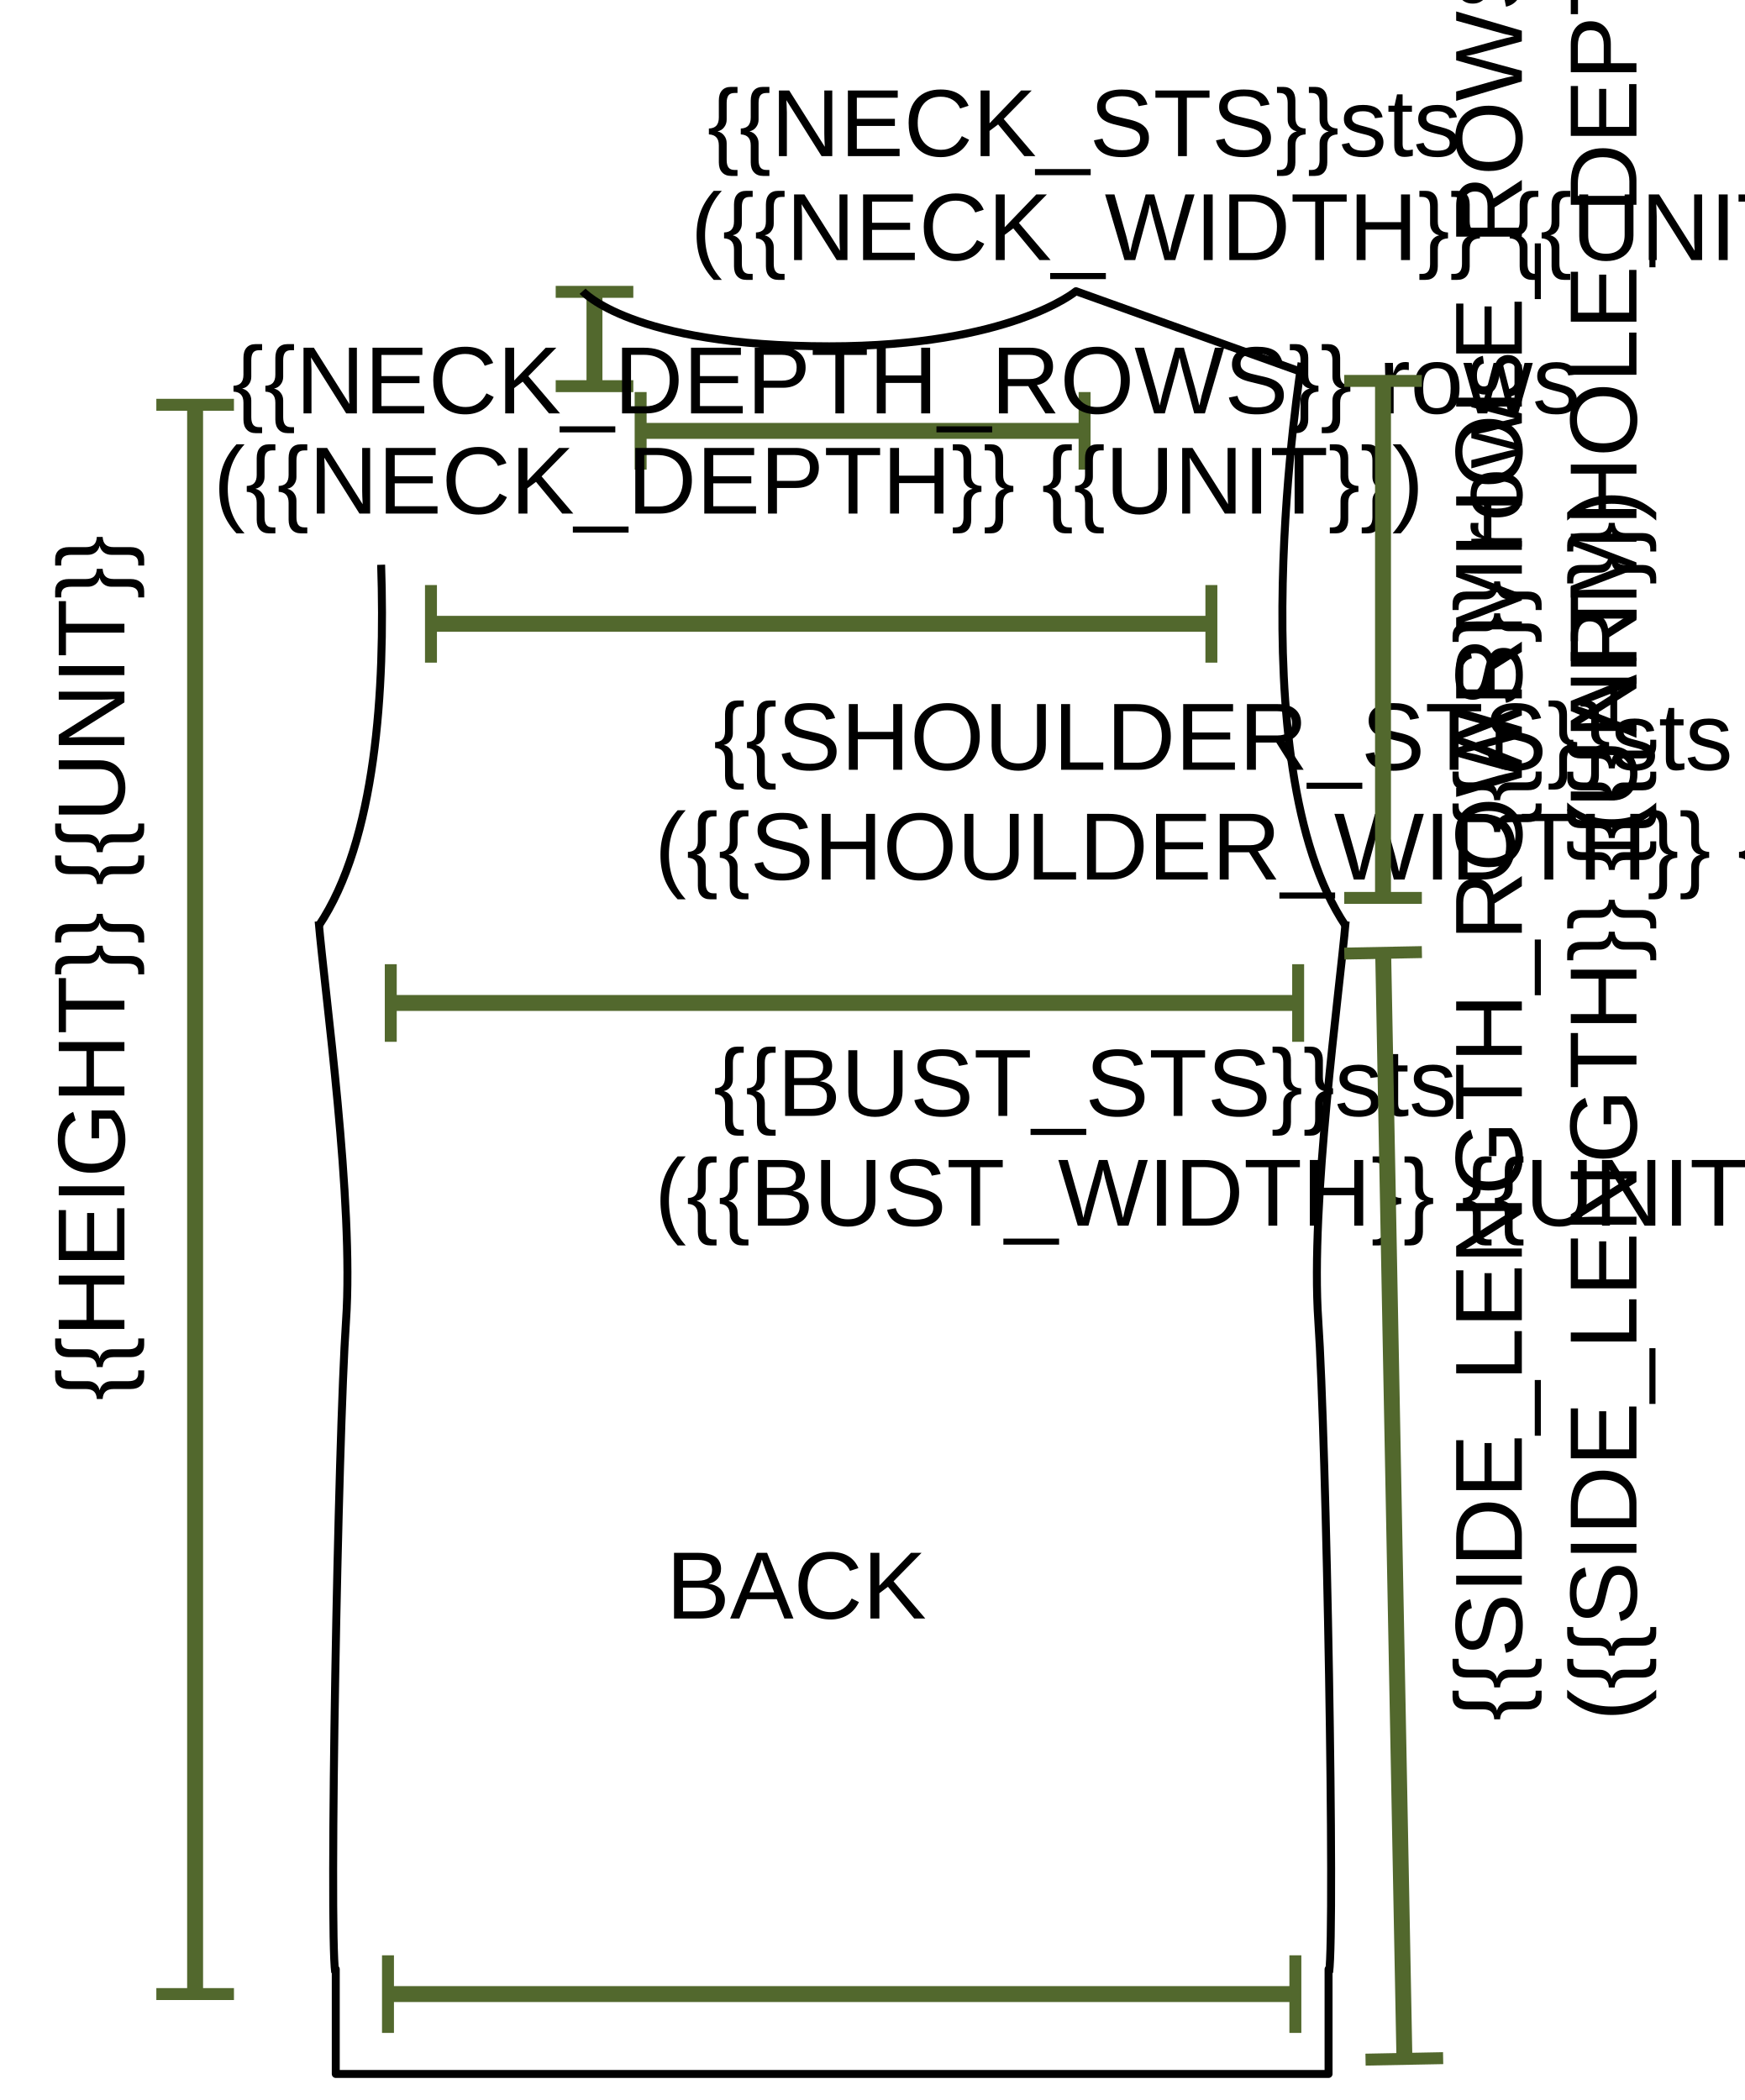
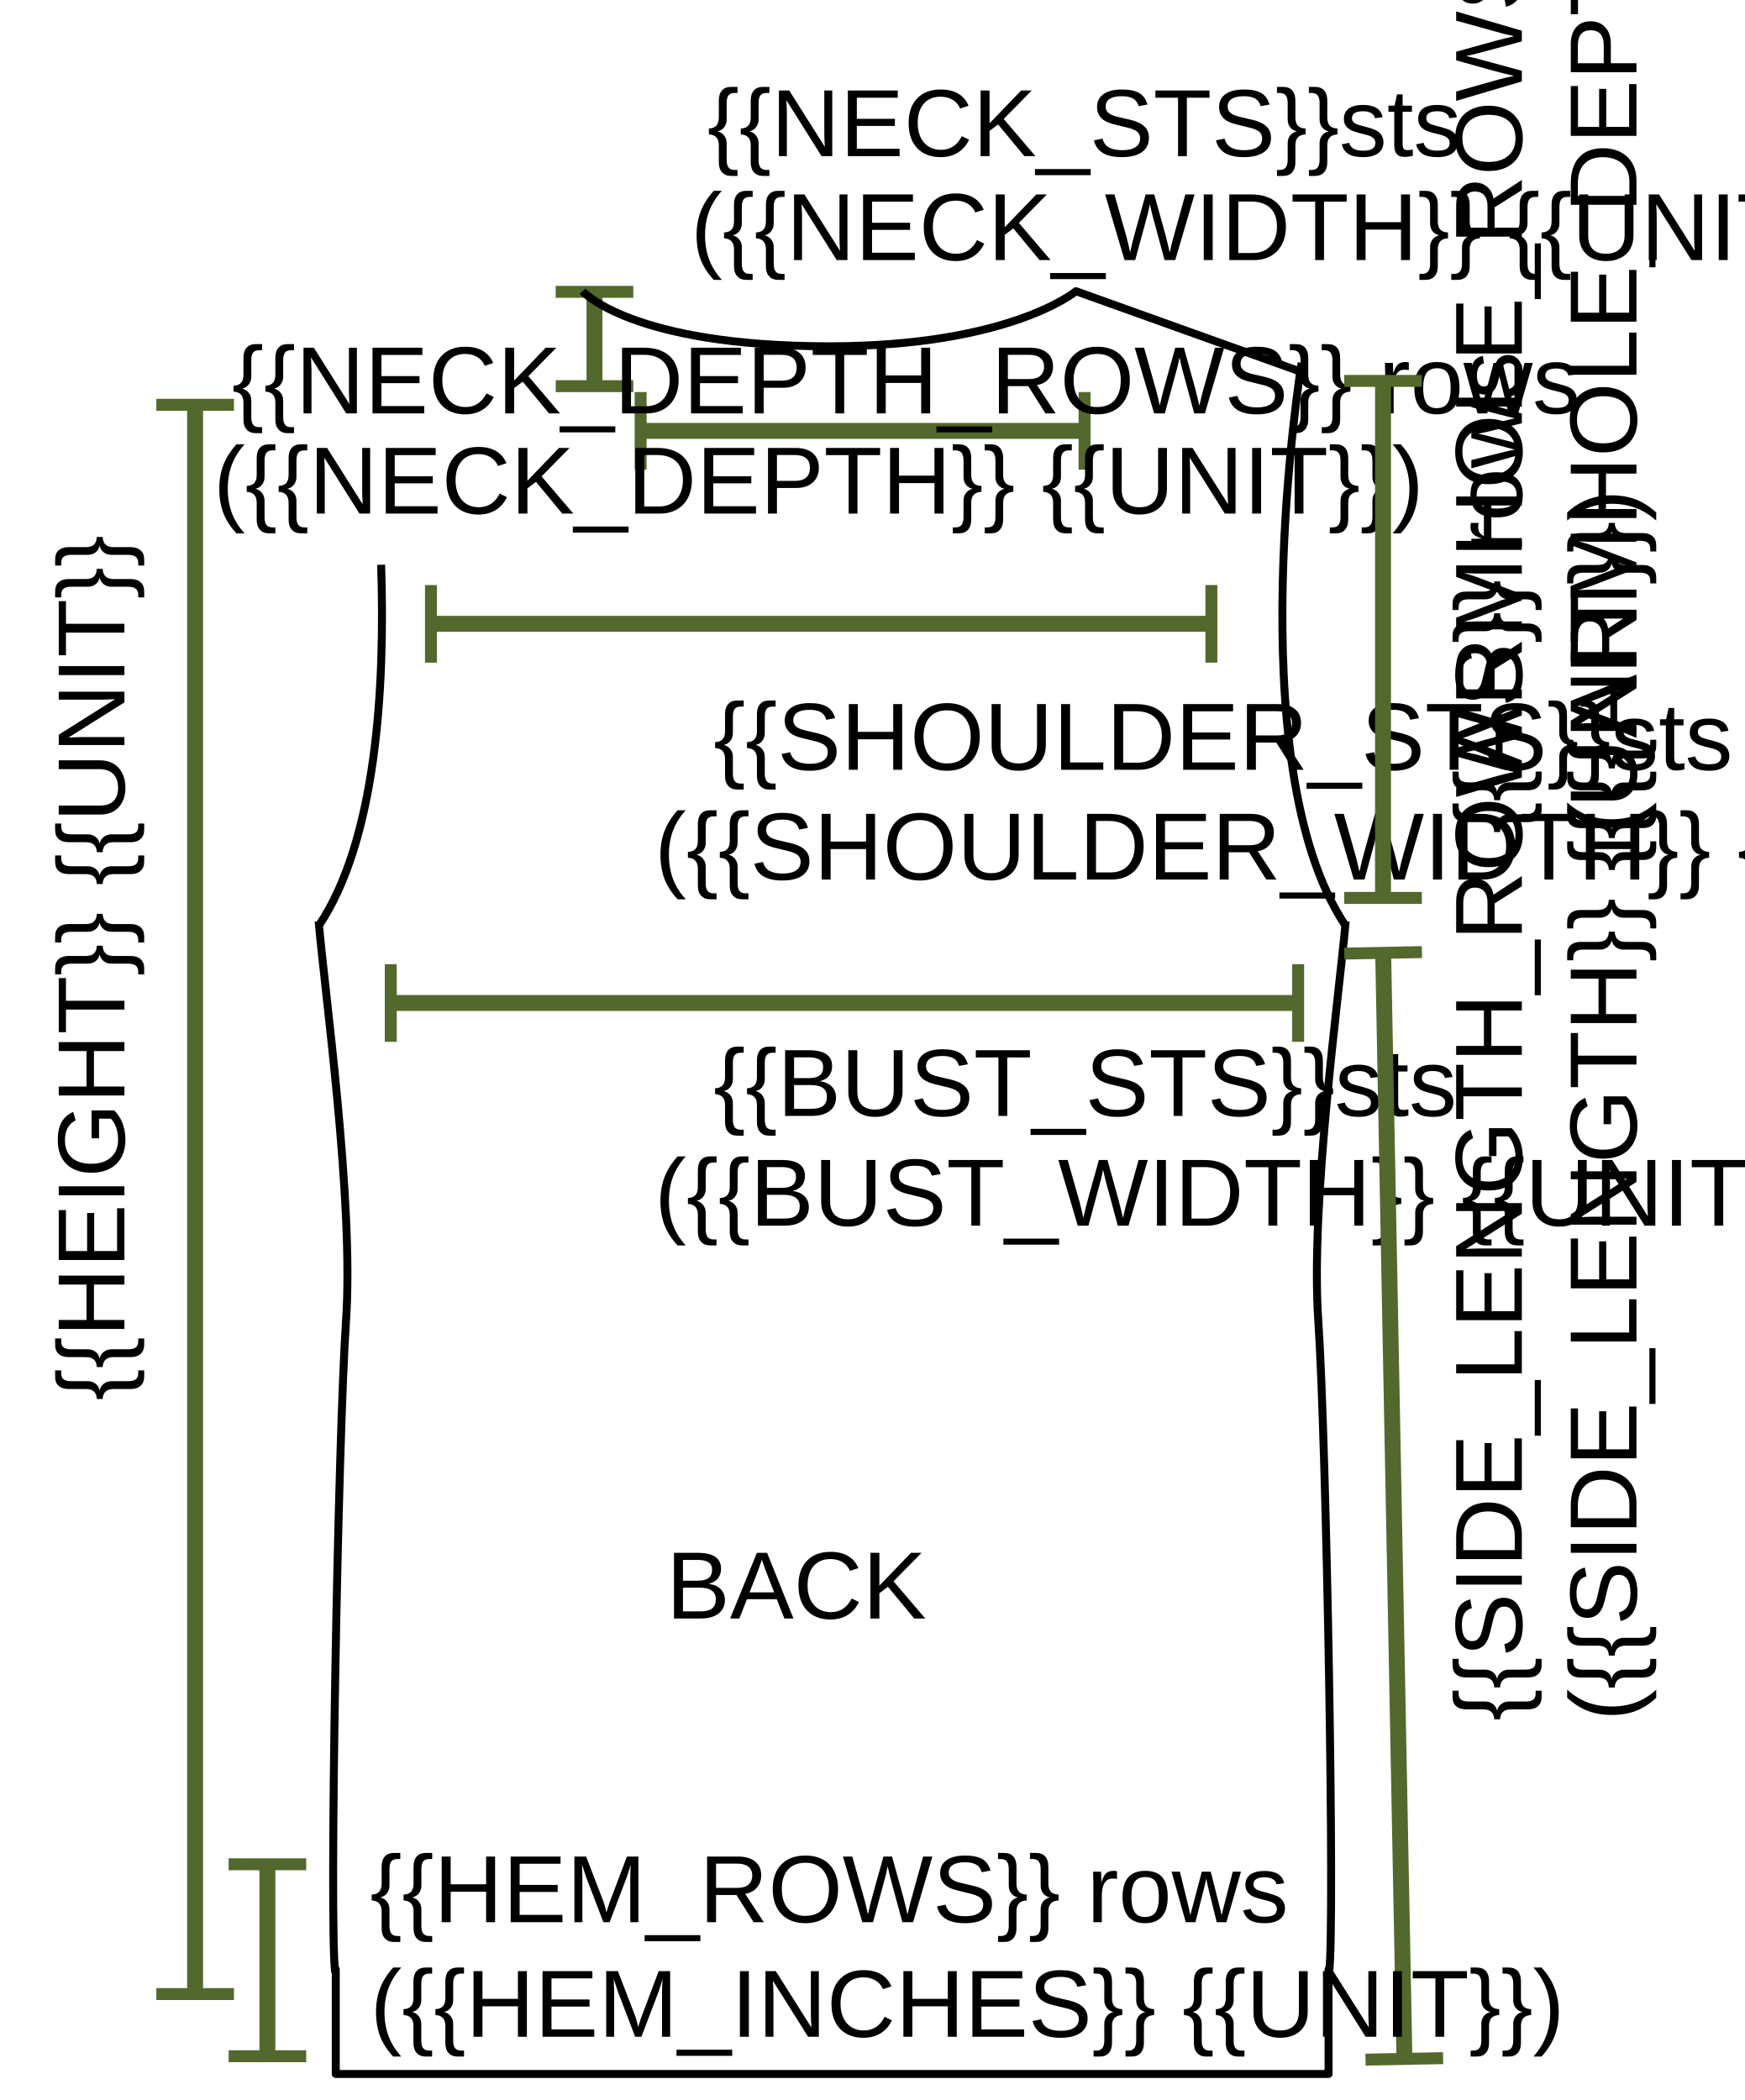
<svg xmlns="http://www.w3.org/2000/svg" id="svg-striaght" width="219.14" height="263.86" viewBox="0 0 219.14 263.86">
  <line x1="24.51" y1="250.55" x2="24.51" y2="50.86" fill="none" stroke="#52682d" stroke-miterlimit="10" stroke-width="2" />
  <rect x="19.64" y="249.8" width="9.75" height="1.5" fill="#52682d" />
  <rect x="19.64" y="50.11" width="9.75" height="1.5" fill="#52682d" />
-   <line x1="48.74" y1="250.55" x2="162.73" y2="250.55" fill="none" stroke="#52682d" stroke-miterlimit="10" stroke-width="2" />
-   <rect x="47.99" y="245.68" width="1.5" height="9.75" fill="#52682d" />
-   <rect x="161.98" y="245.68" width="1.5" height="9.75" fill="#52682d" />
  <line x1="49.09" y1="126.02" x2="163.08" y2="126.02" fill="none" stroke="#52682d" stroke-miterlimit="10" stroke-width="2" />
  <rect x="48.34" y="121.15" width="1.5" height="9.75" fill="#52682d" />
  <rect x="162.33" y="121.15" width="1.5" height="9.75" fill="#52682d" />
  <line x1="54.14" y1="78.38" x2="152.18" y2="78.38" fill="none" stroke="#52682d" stroke-miterlimit="10" stroke-width="2" />
  <rect x="53.39" y="73.51" width="1.5" height="9.75" fill="#52682d" />
  <rect x="151.43" y="73.51" width="1.5" height="9.75" fill="#52682d" />
  <line x1="80.48" y1="54.14" x2="136.25" y2="54.14" fill="none" stroke="#52682d" stroke-miterlimit="10" stroke-width="2" />
  <rect x="79.73" y="49.26" width="1.5" height="9.75" fill="#52682d" />
  <rect x="135.5" y="49.26" width="1.5" height="9.75" fill="#52682d" />
  <line x1="74.68" y1="36.67" x2="74.68" y2="48.52" fill="none" stroke="#52682d" stroke-miterlimit="10" stroke-width="2" />
  <rect x="69.81" y="35.92" width="9.75" height="1.5" fill="#52682d" />
  <rect x="69.81" y="47.77" width="9.75" height="1.5" fill="#52682d" />
  <g id="straight-2">
    <polyline points="42.18 247.43 42.18 260.59 166.9 260.59 166.9 247.43" fill="none" stroke="#010101" stroke-linecap="round" stroke-linejoin="round" />
    <path d="M40.03,115.76c.76,8.91,4.46,35.26,3.44,50.19-1.02,14.93-2.13,76.34-1.36,81.88" fill="none" stroke="#010101" />
    <path d="M169.05,115.76c-.76,8.91-4.46,35.26-3.44,50.19,1.02,14.93,2.12,76.34,1.36,81.88" fill="none" stroke="#010101" />
    <path d="M47.88,70.96c.52,15.63-.63,34.66-7.85,45.38" fill="none" stroke="#010101" stroke-linejoin="round" />
    <path d="M163.51,45.59s-8.16,50.38,5.54,70.75" fill="none" stroke="#010101" stroke-linejoin="round" />
    <path d="M73.19,36.59s6.06,6.92,30.98,6.92c22.75,0,31-6.92,31-6.92l28.19,10.1" fill="none" stroke="#010101" stroke-linejoin="round" />
  </g>
  <text transform="translate(15.63 175.98) rotate(-90)" font-family="ArialMT, Arial" font-size="12" isolation="isolate">
    <tspan x="0" y="0">{{HEIGHT}} {{UNIT}}</tspan>
  </text>
  <g isolation="isolate">
    <text transform="translate(191.18 104.75) rotate(-90)" font-family="ArialMT, Arial" font-size="12" isolation="isolate">
      <tspan x="0" y="0">{{ARMHOLE_ROWS}} rows</tspan>
      <tspan x="0" y="14.4">({{ARMHOLE_DEPTH}} {{UNIT}})</tspan>
    </text>
  </g>
  <g isolation="isolate">
    <text transform="translate(191.18 216.23) rotate(-90)" font-family="ArialMT, Arial" font-size="12" isolation="isolate">
      <tspan x="0" y="0">{{SIDE_LENGTH_ROWS}} rows</tspan>
      <tspan x="0" y="14.4">({{SIDE_LENGTH}} {{UNIT}})</tspan>
    </text>
  </g>
  <g isolation="isolate">
    <text transform="translate(89.63 140.21)" font-family="ArialMT, Arial" font-size="12" isolation="isolate">
      <tspan x="0" y="0">{{BUST_STS}}sts</tspan>
    </text>
  </g>
  <g isolation="isolate">
    <text transform="translate(82.22 154)" font-family="ArialMT, Arial" font-size="12" isolation="isolate">
      <tspan x="0" y="0">({{BUST_WIDTH}} {{UNIT}})</tspan>
    </text>
  </g>
  <g isolation="isolate">
    <text transform="translate(89.63 96.72)" font-family="ArialMT, Arial" font-size="12" isolation="isolate">
      <tspan x="0" y="0">{{SHOULDER_STS}}sts</tspan>
    </text>
  </g>
  <g isolation="isolate">
    <text transform="translate(82.22 110.51)" font-family="ArialMT, Arial" font-size="12" isolation="isolate">
      <tspan x="0" y="0">({{SHOULDER_WIDTH}} {{UNIT}})</tspan>
    </text>
  </g>
  <g isolation="isolate">
    <text transform="translate(88.85 19.62)" font-family="ArialMT, Arial" font-size="12" isolation="isolate">
      <tspan x="0" y="0">{{NECK_STS}}sts</tspan>
    </text>
  </g>
  <g isolation="isolate">
    <text transform="translate(86.76 32.68)" font-family="ArialMT, Arial" font-size="12" isolation="isolate">
      <tspan x="0" y="0">({{NECK_WIDTH}} {{UNIT}})</tspan>
    </text>
  </g>
  <g isolation="isolate">
    <text transform="translate(29.13 51.94)" font-family="ArialMT, Arial" font-size="12" isolation="isolate">
      <tspan x="0" y="0">{{NECK_DEPTH_ROWS}} rows</tspan>
    </text>
  </g>
  <g isolation="isolate">
    <text transform="translate(26.8 64.53)" font-family="ArialMT, Arial" font-size="12" isolation="isolate">
      <tspan x="0" y="0">({{NECK_DEPTH}} {{UNIT}})</tspan>
    </text>
  </g>
  <text transform="translate(83.69 203.36)" font-family="ArialMT, Arial" font-size="12">
    <tspan x="0" y="0">BACK</tspan>
  </text>
  <line x1="173.74" y1="112.82" x2="173.74" y2="47.86" fill="none" stroke="#52682d" stroke-miterlimit="10" stroke-width="2" />
  <rect x="168.87" y="112.07" width="9.75" height="1.5" fill="#52682d" />
  <rect x="168.87" y="47.11" width="9.75" height="1.5" fill="#52682d" />
  <line x1="176.43" y1="258.69" x2="173.76" y2="119.72" fill="none" stroke="#52682d" stroke-miterlimit="10" stroke-width="2" />
  <rect x="171.55" y="257.94" width="9.75" height="1.5" transform="translate(-4.94 3.44) rotate(-1.1)" fill="#52682d" />
  <rect x="168.88" y="118.97" width="9.75" height="1.5" transform="translate(-2.27 3.36) rotate(-1.1)" fill="#52682d" />
+   <g id="BUST_STS" isolation="isolate">
+     <text transform="translate(46.49 241.52)" font-family="ArialMT, Arial" font-size="12" isolation="isolate">
+       <tspan x="0" y="0">{{HEM_ROWS}} rows</tspan>
+       <tspan x="0" y="14.4">({{HEM_INCHES}} {{UNIT}})</tspan>
+     </text>
+   </g>
+   <g id="BUST_LINE">
+     <line x1="33.59" y1="258.36" x2="33.59" y2="234.24" fill="none" stroke="#52682f" stroke-miterlimit="10" stroke-width="2" />
+     <rect x="28.72" y="257.61" width="9.75" height="1.5" fill="#52682f" />
+     <rect x="28.72" y="233.49" width="9.75" height="1.5" fill="#52682f" />
+   </g>
</svg>
